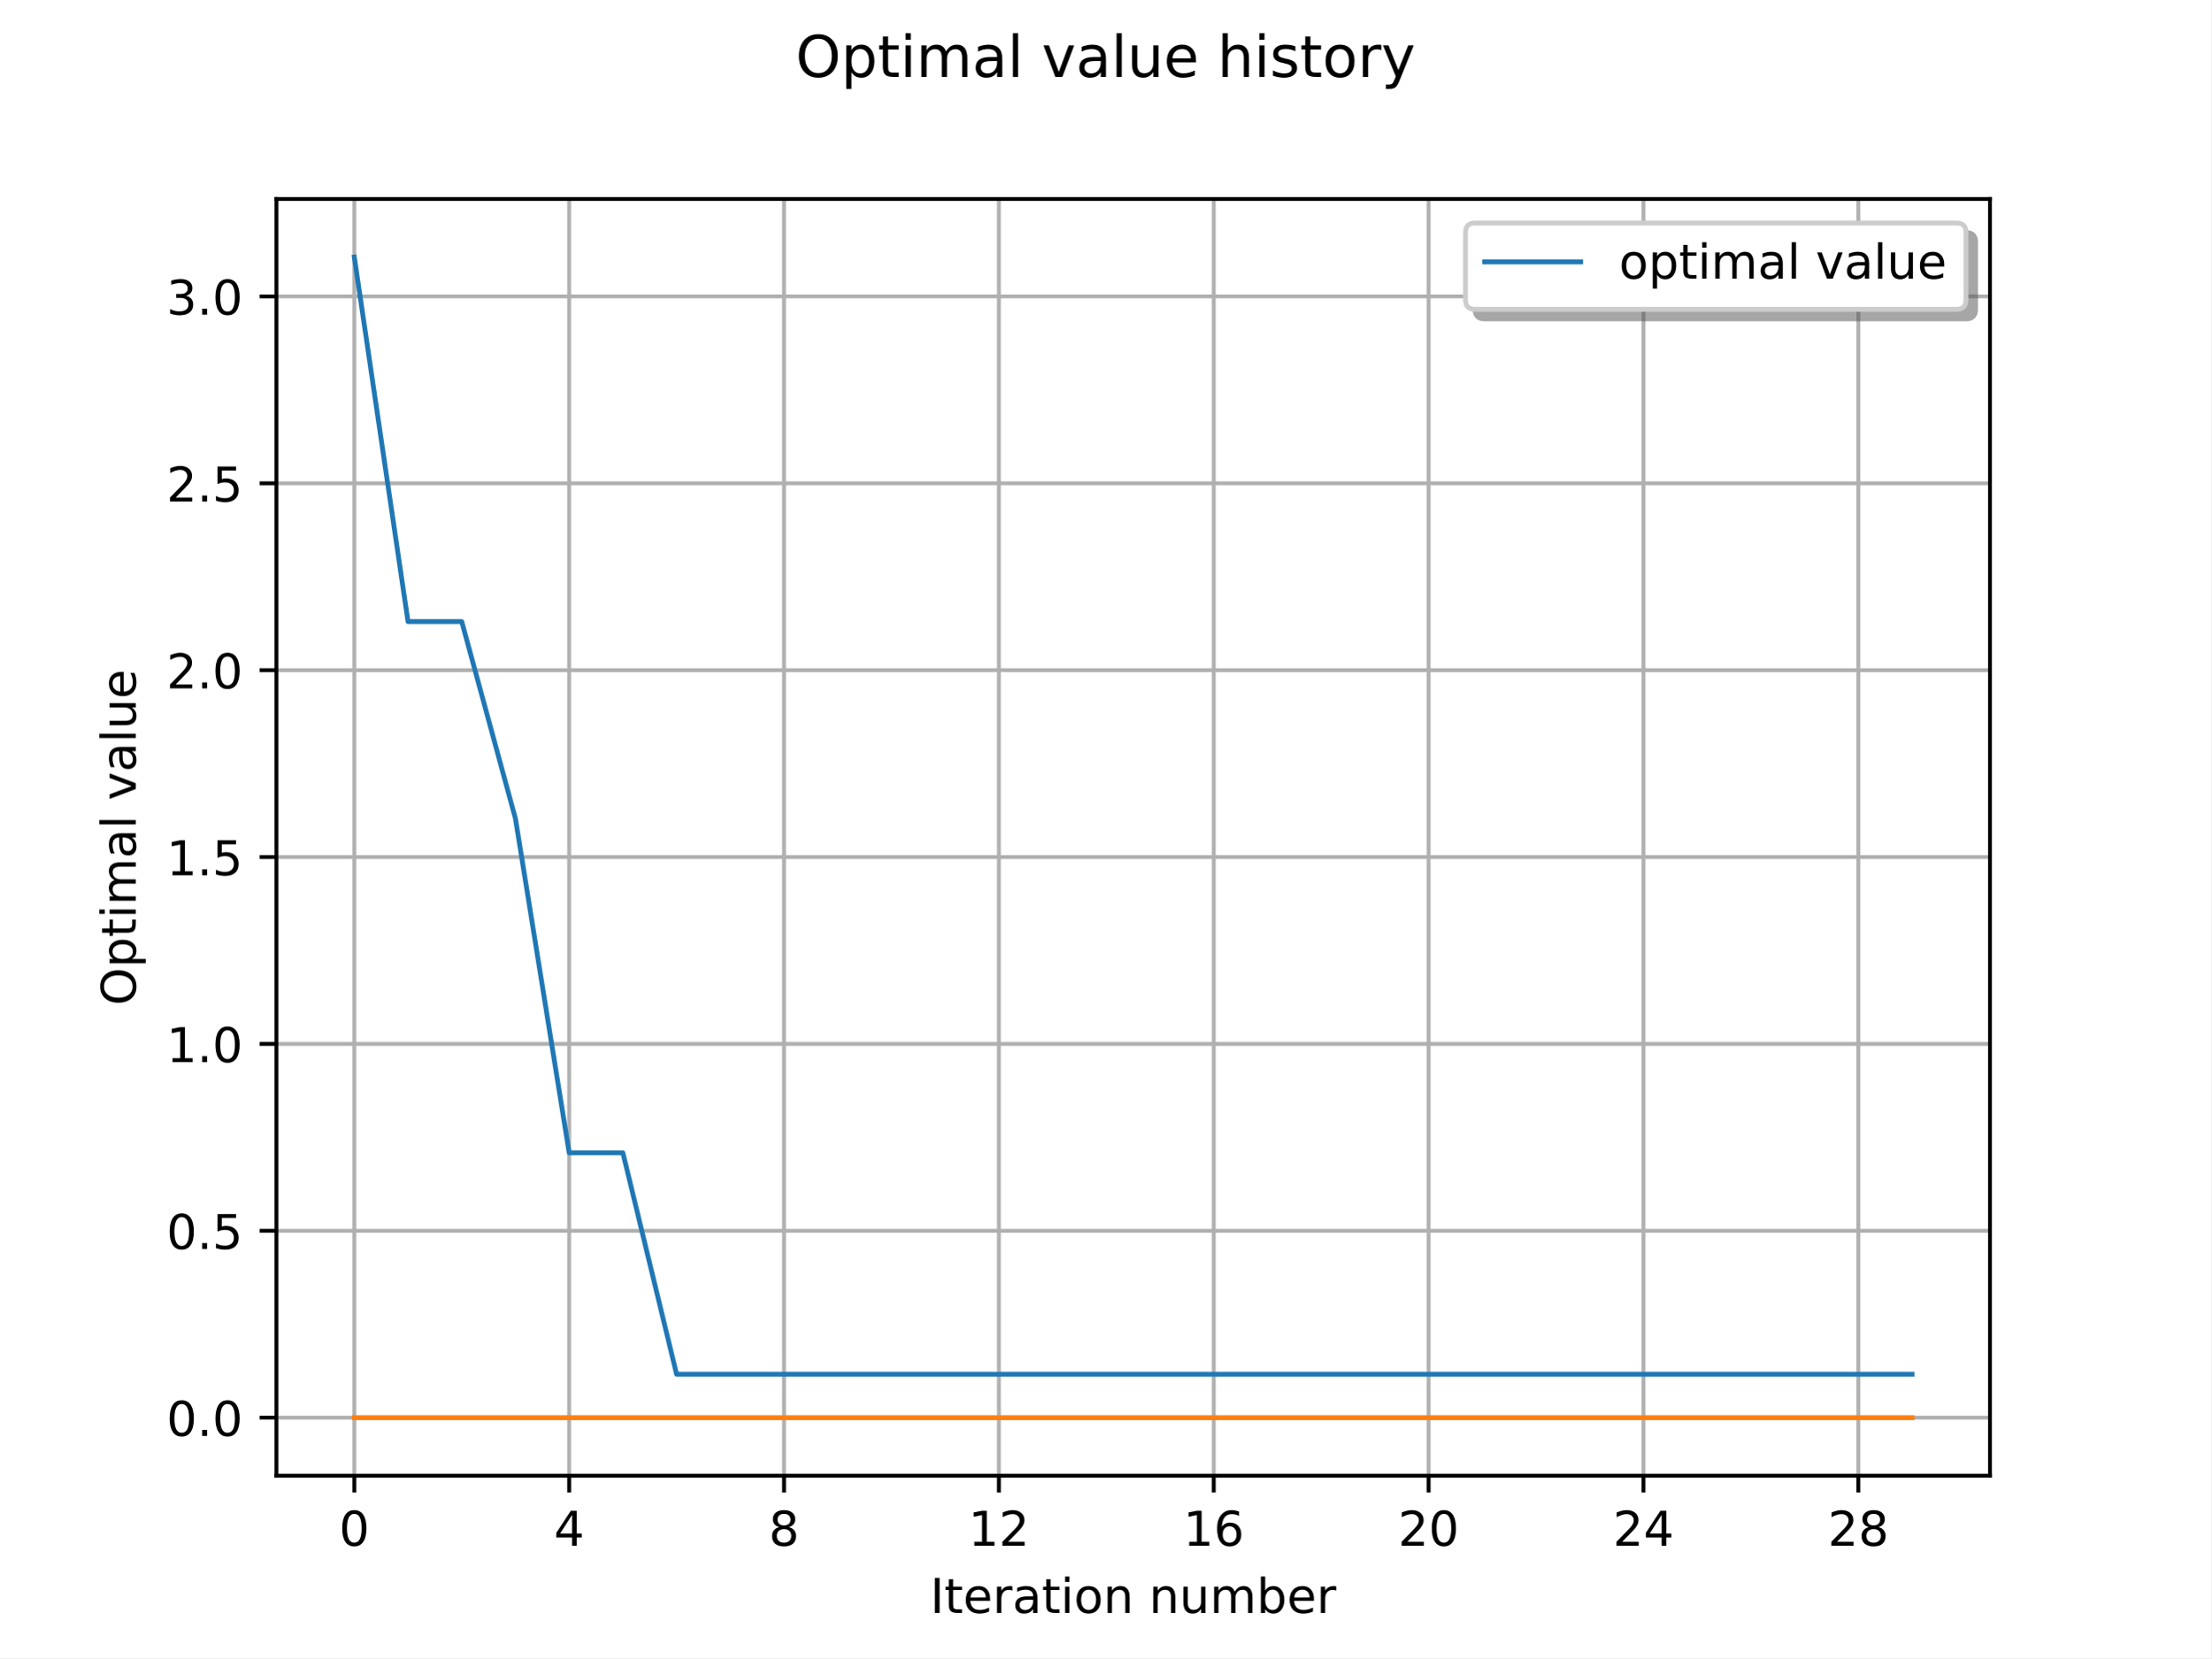
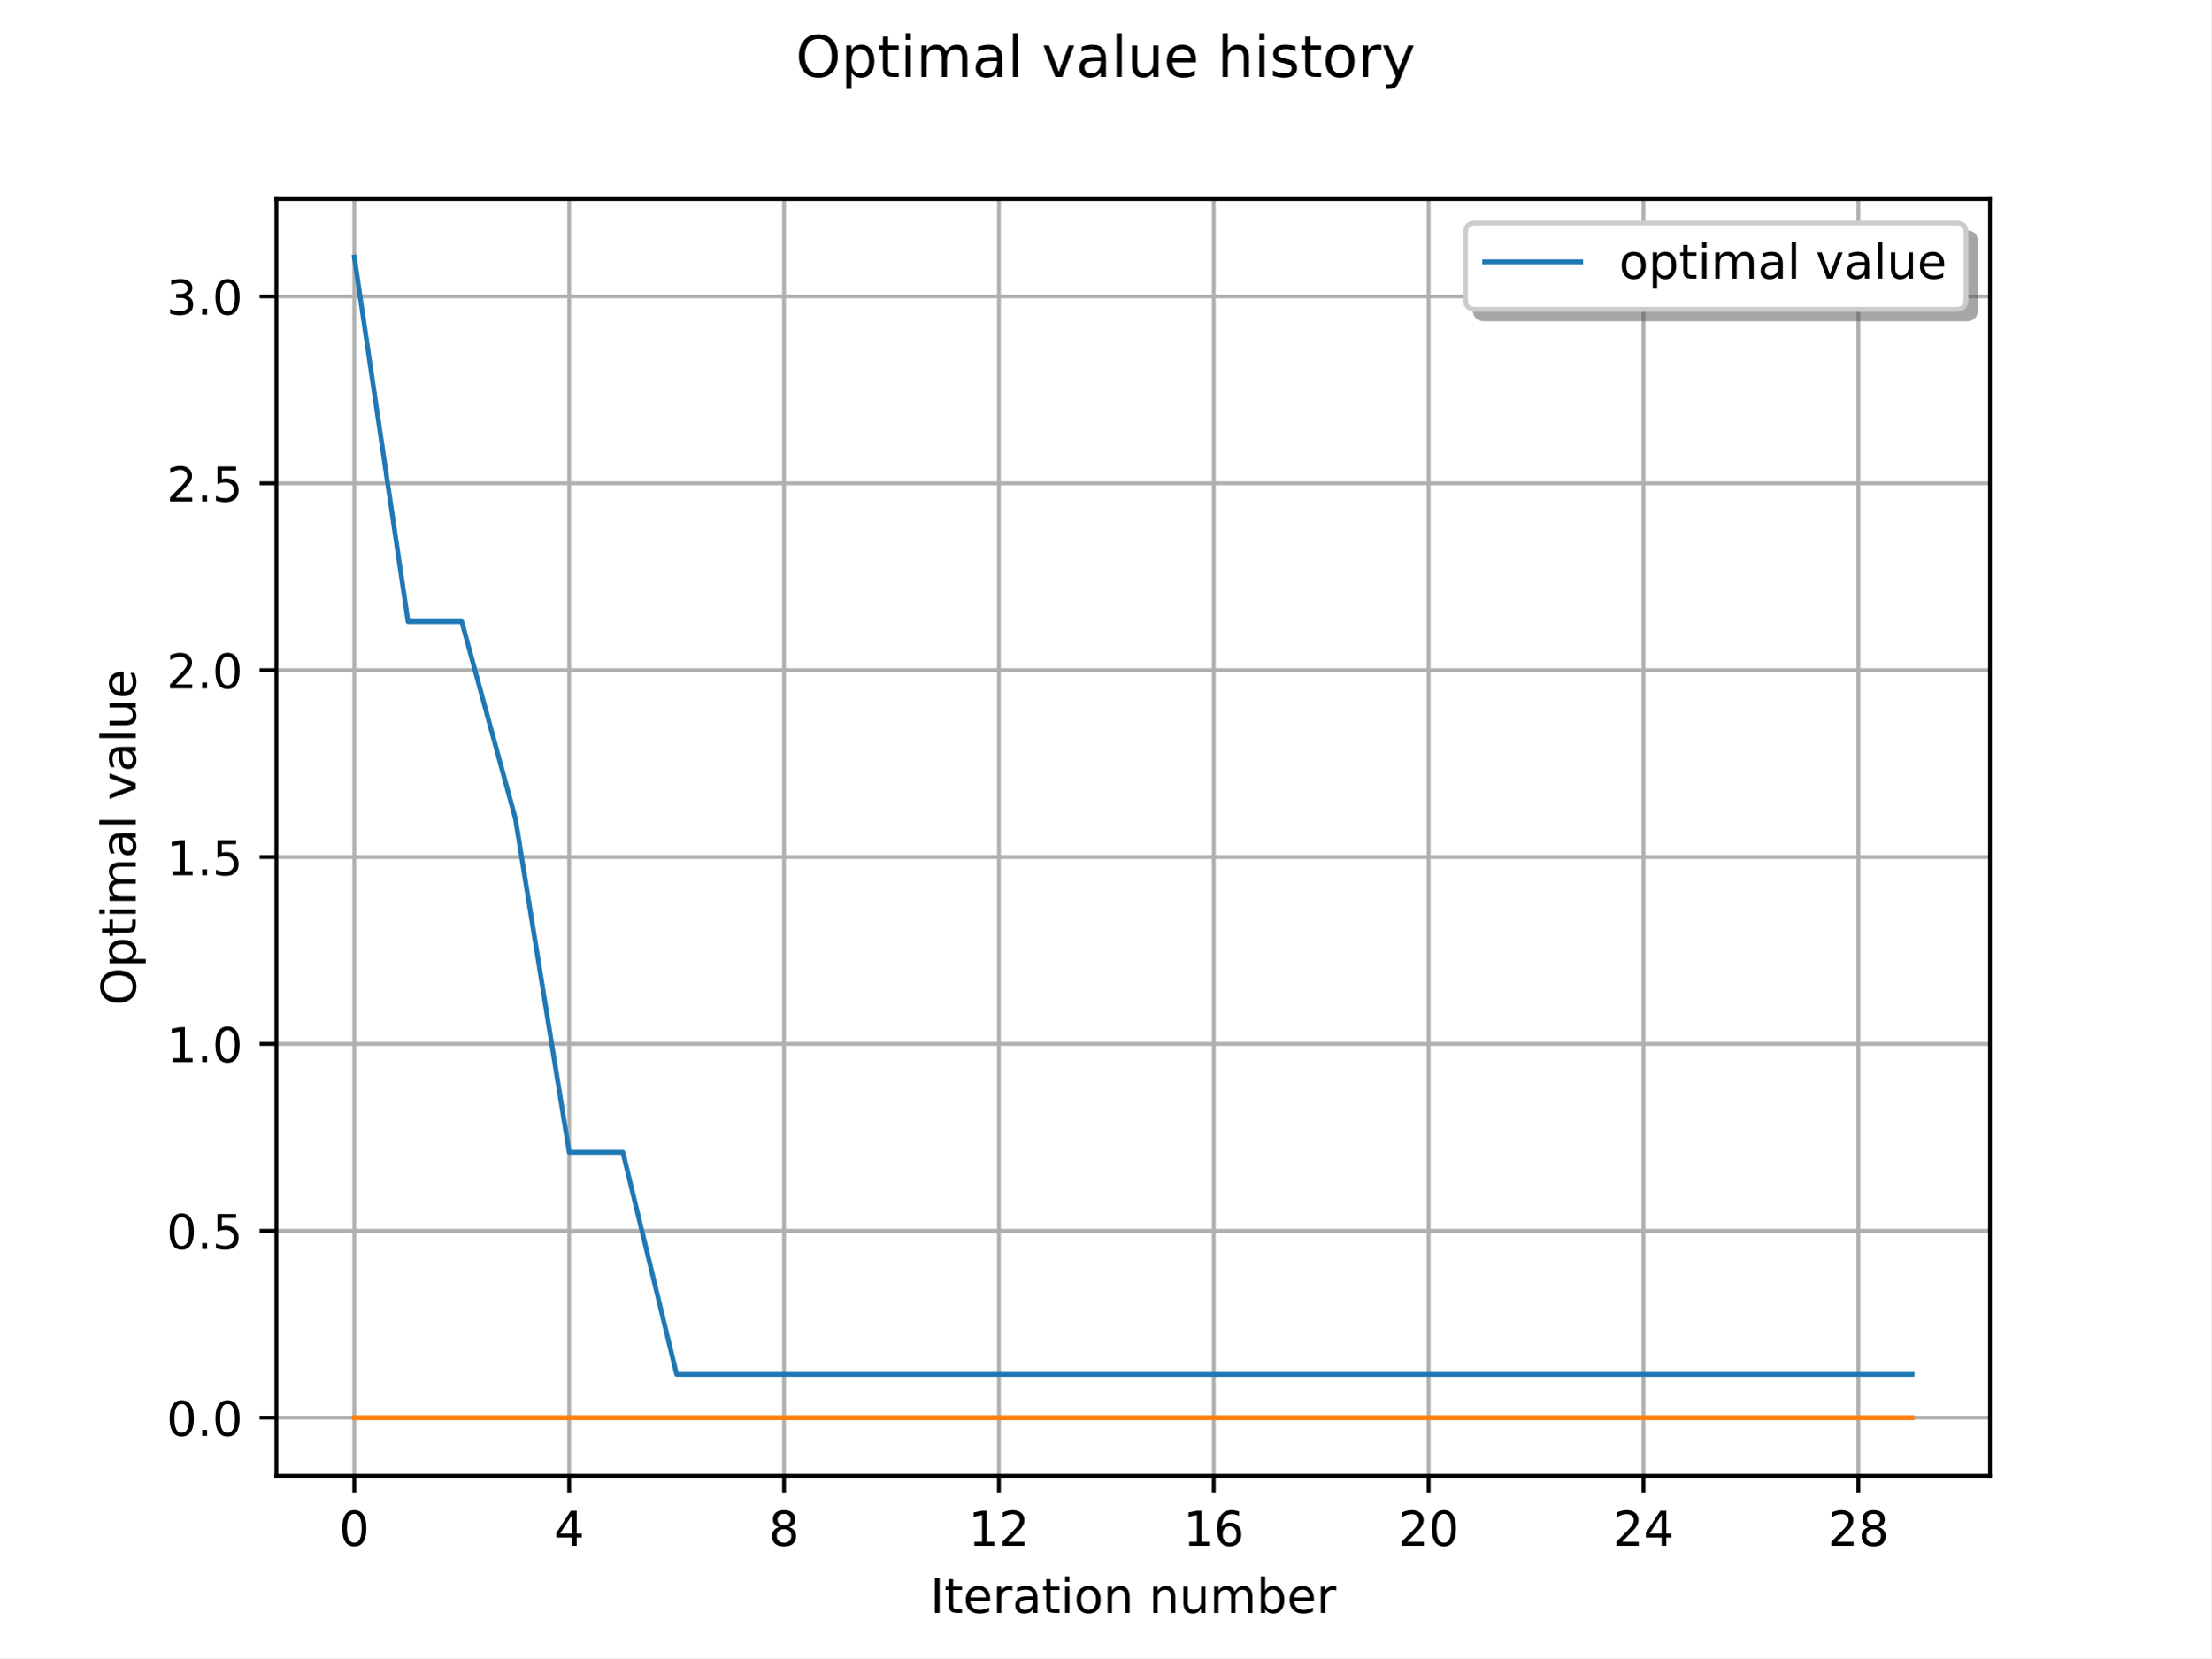
<svg xmlns="http://www.w3.org/2000/svg" xmlns:xlink="http://www.w3.org/1999/xlink" width="460.8pt" height="345.6pt" viewBox="0 0 460.8 345.6" version="1.1">
  <defs>
    <style type="text/css">*{stroke-linejoin: round; stroke-linecap: butt}</style>
  </defs>
  <g id="figure_1">
    <g id="patch_1">
      <path d="M 0 345.6  L 460.8 345.6  L 460.8 0  L 0 0  z " style="fill: #ffffff" />
    </g>
    <g id="axes_1">
      <g id="patch_2">
        <path d="M 57.6 307.584  L 414.72 307.584  L 414.72 41.472  L 57.6 41.472  z " style="fill: #ffffff" />
      </g>
      <g id="matplotlib.axis_1">
        <g id="xtick_1">
          <g id="line2d_1">
            <path d="M 73.833 307.584  L 73.833 41.472  " clip-path="url(#pece686282c)" style="fill: none; stroke: #b0b0b0; stroke-width: 0.8; stroke-linecap: square" />
          </g>
          <g id="line2d_2">
            <defs>
              <path id="m4a92d99fee" d="M 0 0  L 0 3.5  " style="stroke: #000000; stroke-width: 0.8" />
            </defs>
            <g>
              <use xlink:href="#m4a92d99fee" x="73.833" y="307.584" style="stroke: #000000; stroke-width: 0.8" />
            </g>
          </g>
          <g id="text_1">
            <g transform="translate(70.65148 322.1817) scale(0.1 -0.1)">
              <defs>
                <path id="DejaVuSans-13" d="M 2034 4250  Q 1547 4250 1301 3770  Q 1056 3291 1056 2328  Q 1056 1369 1301 889  Q 1547 409 2034 409  Q 2525 409 2770 889  Q 3016 1369 3016 2328  Q 3016 3291 2770 3770  Q 2525 4250 2034 4250  z M 2034 4750  Q 2819 4750 3233 4129  Q 3647 3509 3647 2328  Q 3647 1150 3233 529  Q 2819 -91 2034 -91  Q 1250 -91 836 529  Q 422 1150 422 2328  Q 422 3509 836 4129  Q 1250 4750 2034 4750  z " transform="scale(0.015625)" />
              </defs>
              <use xlink:href="#DejaVuSans-13" />
            </g>
          </g>
        </g>
        <g id="xtick_2">
          <g id="line2d_3">
            <path d="M 118.613 307.584  L 118.613 41.472  " clip-path="url(#pece686282c)" style="fill: none; stroke: #b0b0b0; stroke-width: 0.8; stroke-linecap: square" />
          </g>
          <g id="line2d_4">
            <g>
              <use xlink:href="#m4a92d99fee" x="118.613" y="307.584" style="stroke: #000000; stroke-width: 0.8" />
            </g>
          </g>
          <g id="text_2">
            <g transform="translate(115.4314 322.1817) scale(0.1 -0.1)">
              <defs>
                <path id="DejaVuSans-17" d="M 2419 4116  L 825 1625  L 2419 1625  L 2419 4116  z M 2253 4666  L 3047 4666  L 3047 1625  L 3713 1625  L 3713 1100  L 3047 1100  L 3047 0  L 2419 0  L 2419 1100  L 313 1100  L 313 1709  L 2253 4666  z " transform="scale(0.015625)" />
              </defs>
              <use xlink:href="#DejaVuSans-17" />
            </g>
          </g>
        </g>
        <g id="xtick_3">
          <g id="line2d_5">
            <path d="M 163.393 307.584  L 163.393 41.472  " clip-path="url(#pece686282c)" style="fill: none; stroke: #b0b0b0; stroke-width: 0.8; stroke-linecap: square" />
          </g>
          <g id="line2d_6">
            <g>
              <use xlink:href="#m4a92d99fee" x="163.393" y="307.584" style="stroke: #000000; stroke-width: 0.8" />
            </g>
          </g>
          <g id="text_3">
            <g transform="translate(160.2114 322.1817) scale(0.1 -0.1)">
              <defs>
                <path id="DejaVuSans-1b" d="M 2034 2216  Q 1584 2216 1326 1975  Q 1069 1734 1069 1313  Q 1069 891 1326 650  Q 1584 409 2034 409  Q 2484 409 2743 651  Q 3003 894 3003 1313  Q 3003 1734 2745 1975  Q 2488 2216 2034 2216  z M 1403 2484  Q 997 2584 770 2862  Q 544 3141 544 3541  Q 544 4100 942 4425  Q 1341 4750 2034 4750  Q 2731 4750 3128 4425  Q 3525 4100 3525 3541  Q 3525 3141 3298 2862  Q 3072 2584 2669 2484  Q 3125 2378 3379 2068  Q 3634 1759 3634 1313  Q 3634 634 3220 271  Q 2806 -91 2034 -91  Q 1263 -91 848 271  Q 434 634 434 1313  Q 434 1759 690 2068  Q 947 2378 1403 2484  z M 1172 3481  Q 1172 3119 1398 2916  Q 1625 2713 2034 2713  Q 2441 2713 2670 2916  Q 2900 3119 2900 3481  Q 2900 3844 2670 4047  Q 2441 4250 2034 4250  Q 1625 4250 1398 4047  Q 1172 3844 1172 3481  z " transform="scale(0.015625)" />
              </defs>
              <use xlink:href="#DejaVuSans-1b" />
            </g>
          </g>
        </g>
        <g id="xtick_4">
          <g id="line2d_7">
            <path d="M 208.173 307.584  L 208.173 41.472  " clip-path="url(#pece686282c)" style="fill: none; stroke: #b0b0b0; stroke-width: 0.8; stroke-linecap: square" />
          </g>
          <g id="line2d_8">
            <g>
              <use xlink:href="#m4a92d99fee" x="208.173" y="307.584" style="stroke: #000000; stroke-width: 0.8" />
            </g>
          </g>
          <g id="text_4">
            <g transform="translate(201.81 322.1817) scale(0.1 -0.1)">
              <defs>
                <path id="DejaVuSans-14" d="M 794 531  L 1825 531  L 1825 4091  L 703 3866  L 703 4441  L 1819 4666  L 2450 4666  L 2450 531  L 3481 531  L 3481 0  L 794 0  L 794 531  z " transform="scale(0.015625)" />
                <path id="DejaVuSans-15" d="M 1228 531  L 3431 531  L 3431 0  L 469 0  L 469 531  Q 828 903 1448 1529  Q 2069 2156 2228 2338  Q 2531 2678 2651 2914  Q 2772 3150 2772 3378  Q 2772 3750 2511 3984  Q 2250 4219 1831 4219  Q 1534 4219 1204 4116  Q 875 4013 500 3803  L 500 4441  Q 881 4594 1212 4672  Q 1544 4750 1819 4750  Q 2544 4750 2975 4387  Q 3406 4025 3406 3419  Q 3406 3131 3298 2873  Q 3191 2616 2906 2266  Q 2828 2175 2409 1742  Q 1991 1309 1228 531  z " transform="scale(0.015625)" />
              </defs>
              <use xlink:href="#DejaVuSans-14" />
              <use xlink:href="#DejaVuSans-15" transform="translate(63.625 0)" />
            </g>
          </g>
        </g>
        <g id="xtick_5">
          <g id="line2d_9">
            <path d="M 252.952 307.584  L 252.952 41.472  " clip-path="url(#pece686282c)" style="fill: none; stroke: #b0b0b0; stroke-width: 0.8; stroke-linecap: square" />
          </g>
          <g id="line2d_10">
            <g>
              <use xlink:href="#m4a92d99fee" x="252.952" y="307.584" style="stroke: #000000; stroke-width: 0.8" />
            </g>
          </g>
          <g id="text_5">
            <g transform="translate(246.59 322.1817) scale(0.1 -0.1)">
              <defs>
                <path id="DejaVuSans-19" d="M 2113 2584  Q 1688 2584 1439 2293  Q 1191 2003 1191 1497  Q 1191 994 1439 701  Q 1688 409 2113 409  Q 2538 409 2786 701  Q 3034 994 3034 1497  Q 3034 2003 2786 2293  Q 2538 2584 2113 2584  z M 3366 4563  L 3366 3988  Q 3128 4100 2886 4159  Q 2644 4219 2406 4219  Q 1781 4219 1451 3797  Q 1122 3375 1075 2522  Q 1259 2794 1537 2939  Q 1816 3084 2150 3084  Q 2853 3084 3261 2657  Q 3669 2231 3669 1497  Q 3669 778 3244 343  Q 2819 -91 2113 -91  Q 1303 -91 875 529  Q 447 1150 447 2328  Q 447 3434 972 4092  Q 1497 4750 2381 4750  Q 2619 4750 2861 4703  Q 3103 4656 3366 4563  z " transform="scale(0.015625)" />
              </defs>
              <use xlink:href="#DejaVuSans-14" />
              <use xlink:href="#DejaVuSans-19" transform="translate(63.625 0)" />
            </g>
          </g>
        </g>
        <g id="xtick_6">
          <g id="line2d_11">
            <path d="M 297.732 307.584  L 297.732 41.472  " clip-path="url(#pece686282c)" style="fill: none; stroke: #b0b0b0; stroke-width: 0.8; stroke-linecap: square" />
          </g>
          <g id="line2d_12">
            <g>
              <use xlink:href="#m4a92d99fee" x="297.732" y="307.584" style="stroke: #000000; stroke-width: 0.8" />
            </g>
          </g>
          <g id="text_6">
            <g transform="translate(291.3699 322.1817) scale(0.1 -0.1)">
              <use xlink:href="#DejaVuSans-15" />
              <use xlink:href="#DejaVuSans-13" transform="translate(63.625 0)" />
            </g>
          </g>
        </g>
        <g id="xtick_7">
          <g id="line2d_13">
            <path d="M 342.512 307.584  L 342.512 41.472  " clip-path="url(#pece686282c)" style="fill: none; stroke: #b0b0b0; stroke-width: 0.8; stroke-linecap: square" />
          </g>
          <g id="line2d_14">
            <g>
              <use xlink:href="#m4a92d99fee" x="342.512" y="307.584" style="stroke: #000000; stroke-width: 0.8" />
            </g>
          </g>
          <g id="text_7">
            <g transform="translate(336.1499 322.1817) scale(0.1 -0.1)">
              <use xlink:href="#DejaVuSans-15" />
              <use xlink:href="#DejaVuSans-17" transform="translate(63.625 0)" />
            </g>
          </g>
        </g>
        <g id="xtick_8">
          <g id="line2d_15">
            <path d="M 387.292 307.584  L 387.292 41.472  " clip-path="url(#pece686282c)" style="fill: none; stroke: #b0b0b0; stroke-width: 0.8; stroke-linecap: square" />
          </g>
          <g id="line2d_16">
            <g>
              <use xlink:href="#m4a92d99fee" x="387.292" y="307.584" style="stroke: #000000; stroke-width: 0.8" />
            </g>
          </g>
          <g id="text_8">
            <g transform="translate(380.9298 322.1817) scale(0.1 -0.1)">
              <use xlink:href="#DejaVuSans-15" />
              <use xlink:href="#DejaVuSans-1b" transform="translate(63.625 0)" />
            </g>
          </g>
        </g>
        <g id="text_9">
          <g transform="translate(193.8483 336.1824) scale(0.1 -0.1)">
            <defs>
              <path id="DejaVuSans-2c" d="M 628 4666  L 1259 4666  L 1259 0  L 628 0  L 628 4666  z " transform="scale(0.015625)" />
              <path id="DejaVuSans-57" d="M 1172 4494  L 1172 3500  L 2356 3500  L 2356 3053  L 1172 3053  L 1172 1153  Q 1172 725 1289 603  Q 1406 481 1766 481  L 2356 481  L 2356 0  L 1766 0  Q 1100 0 847 248  Q 594 497 594 1153  L 594 3053  L 172 3053  L 172 3500  L 594 3500  L 594 4494  L 1172 4494  z " transform="scale(0.015625)" />
              <path id="DejaVuSans-48" d="M 3597 1894  L 3597 1613  L 953 1613  Q 991 1019 1311 708  Q 1631 397 2203 397  Q 2534 397 2845 478  Q 3156 559 3463 722  L 3463 178  Q 3153 47 2828 -22  Q 2503 -91 2169 -91  Q 1331 -91 842 396  Q 353 884 353 1716  Q 353 2575 817 3079  Q 1281 3584 2069 3584  Q 2775 3584 3186 3129  Q 3597 2675 3597 1894  z M 3022 2063  Q 3016 2534 2758 2815  Q 2500 3097 2075 3097  Q 1594 3097 1305 2825  Q 1016 2553 972 2059  L 3022 2063  z " transform="scale(0.015625)" />
              <path id="DejaVuSans-55" d="M 2631 2963  Q 2534 3019 2420 3045  Q 2306 3072 2169 3072  Q 1681 3072 1420 2755  Q 1159 2438 1159 1844  L 1159 0  L 581 0  L 581 3500  L 1159 3500  L 1159 2956  Q 1341 3275 1631 3429  Q 1922 3584 2338 3584  Q 2397 3584 2469 3576  Q 2541 3569 2628 3553  L 2631 2963  z " transform="scale(0.015625)" />
              <path id="DejaVuSans-44" d="M 2194 1759  Q 1497 1759 1228 1600  Q 959 1441 959 1056  Q 959 750 1161 570  Q 1363 391 1709 391  Q 2188 391 2477 730  Q 2766 1069 2766 1631  L 2766 1759  L 2194 1759  z M 3341 1997  L 3341 0  L 2766 0  L 2766 531  Q 2569 213 2275 61  Q 1981 -91 1556 -91  Q 1019 -91 701 211  Q 384 513 384 1019  Q 384 1609 779 1909  Q 1175 2209 1959 2209  L 2766 2209  L 2766 2266  Q 2766 2663 2505 2880  Q 2244 3097 1772 3097  Q 1472 3097 1187 3025  Q 903 2953 641 2809  L 641 3341  Q 956 3463 1253 3523  Q 1550 3584 1831 3584  Q 2591 3584 2966 3190  Q 3341 2797 3341 1997  z " transform="scale(0.015625)" />
              <path id="DejaVuSans-4c" d="M 603 3500  L 1178 3500  L 1178 0  L 603 0  L 603 3500  z M 603 4863  L 1178 4863  L 1178 4134  L 603 4134  L 603 4863  z " transform="scale(0.015625)" />
              <path id="DejaVuSans-52" d="M 1959 3097  Q 1497 3097 1228 2736  Q 959 2375 959 1747  Q 959 1119 1226 758  Q 1494 397 1959 397  Q 2419 397 2687 759  Q 2956 1122 2956 1747  Q 2956 2369 2687 2733  Q 2419 3097 1959 3097  z M 1959 3584  Q 2709 3584 3137 3096  Q 3566 2609 3566 1747  Q 3566 888 3137 398  Q 2709 -91 1959 -91  Q 1206 -91 779 398  Q 353 888 353 1747  Q 353 2609 779 3096  Q 1206 3584 1959 3584  z " transform="scale(0.015625)" />
              <path id="DejaVuSans-51" d="M 3513 2113  L 3513 0  L 2938 0  L 2938 2094  Q 2938 2591 2744 2837  Q 2550 3084 2163 3084  Q 1697 3084 1428 2787  Q 1159 2491 1159 1978  L 1159 0  L 581 0  L 581 3500  L 1159 3500  L 1159 2956  Q 1366 3272 1645 3428  Q 1925 3584 2291 3584  Q 2894 3584 3203 3211  Q 3513 2838 3513 2113  z " transform="scale(0.015625)" />
              <path id="DejaVuSans-3" transform="scale(0.015625)" />
              <path id="DejaVuSans-58" d="M 544 1381  L 544 3500  L 1119 3500  L 1119 1403  Q 1119 906 1312 657  Q 1506 409 1894 409  Q 2359 409 2629 706  Q 2900 1003 2900 1516  L 2900 3500  L 3475 3500  L 3475 0  L 2900 0  L 2900 538  Q 2691 219 2414 64  Q 2138 -91 1772 -91  Q 1169 -91 856 284  Q 544 659 544 1381  z M 1991 3584  L 1991 3584  z " transform="scale(0.015625)" />
              <path id="DejaVuSans-50" d="M 3328 2828  Q 3544 3216 3844 3400  Q 4144 3584 4550 3584  Q 5097 3584 5394 3201  Q 5691 2819 5691 2113  L 5691 0  L 5113 0  L 5113 2094  Q 5113 2597 4934 2840  Q 4756 3084 4391 3084  Q 3944 3084 3684 2787  Q 3425 2491 3425 1978  L 3425 0  L 2847 0  L 2847 2094  Q 2847 2600 2669 2842  Q 2491 3084 2119 3084  Q 1678 3084 1418 2786  Q 1159 2488 1159 1978  L 1159 0  L 581 0  L 581 3500  L 1159 3500  L 1159 2956  Q 1356 3278 1631 3431  Q 1906 3584 2284 3584  Q 2666 3584 2933 3390  Q 3200 3197 3328 2828  z " transform="scale(0.015625)" />
              <path id="DejaVuSans-45" d="M 3116 1747  Q 3116 2381 2855 2742  Q 2594 3103 2138 3103  Q 1681 3103 1420 2742  Q 1159 2381 1159 1747  Q 1159 1113 1420 752  Q 1681 391 2138 391  Q 2594 391 2855 752  Q 3116 1113 3116 1747  z M 1159 2969  Q 1341 3281 1617 3432  Q 1894 3584 2278 3584  Q 2916 3584 3314 3078  Q 3713 2572 3713 1747  Q 3713 922 3314 415  Q 2916 -91 2278 -91  Q 1894 -91 1617 61  Q 1341 213 1159 525  L 1159 0  L 581 0  L 581 4863  L 1159 4863  L 1159 2969  z " transform="scale(0.015625)" />
            </defs>
            <use xlink:href="#DejaVuSans-2c" />
            <use xlink:href="#DejaVuSans-57" transform="translate(29.5 0)" />
            <use xlink:href="#DejaVuSans-48" transform="translate(68.70312 0)" />
            <use xlink:href="#DejaVuSans-55" transform="translate(130.2344 0)" />
            <use xlink:href="#DejaVuSans-44" transform="translate(171.3438 0)" />
            <use xlink:href="#DejaVuSans-57" transform="translate(232.625 0)" />
            <use xlink:href="#DejaVuSans-4c" transform="translate(271.8281 0)" />
            <use xlink:href="#DejaVuSans-52" transform="translate(299.6094 0)" />
            <use xlink:href="#DejaVuSans-51" transform="translate(360.7969 0)" />
            <use xlink:href="#DejaVuSans-3" transform="translate(424.1719 0)" />
            <use xlink:href="#DejaVuSans-51" transform="translate(455.9531 0)" />
            <use xlink:href="#DejaVuSans-58" transform="translate(519.3281 0)" />
            <use xlink:href="#DejaVuSans-50" transform="translate(582.7031 0)" />
            <use xlink:href="#DejaVuSans-45" transform="translate(680.1094 0)" />
            <use xlink:href="#DejaVuSans-48" transform="translate(743.5938 0)" />
            <use xlink:href="#DejaVuSans-55" transform="translate(805.125 0)" />
          </g>
        </g>
      </g>
      <g id="matplotlib.axis_2">
        <g id="ytick_1">
          <g id="line2d_17">
            <path d="M 57.6 295.488  L 414.72 295.488  " clip-path="url(#pece686282c)" style="fill: none; stroke: #b0b0b0; stroke-width: 0.8; stroke-linecap: square" />
          </g>
          <g id="line2d_18">
            <defs>
              <path id="mb3cb5c074b" d="M 0 0  L -3.5 0  " style="stroke: #000000; stroke-width: 0.8" />
            </defs>
            <g>
              <use xlink:href="#mb3cb5c074b" x="57.6" y="295.488" style="stroke: #000000; stroke-width: 0.8" />
            </g>
          </g>
          <g id="text_10">
            <g transform="translate(34.69687 299.2868) scale(0.1 -0.1)">
              <defs>
                <path id="DejaVuSans-11" d="M 684 794  L 1344 794  L 1344 0  L 684 0  L 684 794  z " transform="scale(0.015625)" />
              </defs>
              <use xlink:href="#DejaVuSans-13" />
              <use xlink:href="#DejaVuSans-11" transform="translate(63.625 0)" />
              <use xlink:href="#DejaVuSans-13" transform="translate(95.40625 0)" />
            </g>
          </g>
        </g>
        <g id="ytick_2">
          <g id="line2d_19">
            <path d="M 57.6 256.536  L 414.72 256.536  " clip-path="url(#pece686282c)" style="fill: none; stroke: #b0b0b0; stroke-width: 0.8; stroke-linecap: square" />
          </g>
          <g id="line2d_20">
            <g>
              <use xlink:href="#mb3cb5c074b" x="57.6" y="256.536" style="stroke: #000000; stroke-width: 0.8" />
            </g>
          </g>
          <g id="text_11">
-             <g transform="translate(34.69687 260.3347) scale(0.1 -0.1)">
+             <g transform="translate(34.69687 260.3344) scale(0.1 -0.1)">
              <defs>
                <path id="DejaVuSans-18" d="M 691 4666  L 3169 4666  L 3169 4134  L 1269 4134  L 1269 2991  Q 1406 3038 1543 3061  Q 1681 3084 1819 3084  Q 2600 3084 3056 2656  Q 3513 2228 3513 1497  Q 3513 744 3044 326  Q 2575 -91 1722 -91  Q 1428 -91 1123 -41  Q 819 9 494 109  L 494 744  Q 775 591 1075 516  Q 1375 441 1709 441  Q 2250 441 2565 725  Q 2881 1009 2881 1497  Q 2881 1984 2565 2268  Q 2250 2553 1709 2553  Q 1456 2553 1204 2497  Q 953 2441 691 2322  L 691 4666  z " transform="scale(0.015625)" />
              </defs>
              <use xlink:href="#DejaVuSans-13" />
              <use xlink:href="#DejaVuSans-11" transform="translate(63.625 0)" />
              <use xlink:href="#DejaVuSans-18" transform="translate(95.40625 0)" />
            </g>
          </g>
        </g>
        <g id="ytick_3">
          <g id="line2d_21">
-             <path d="M 57.6 217.584  L 414.72 217.584  " clip-path="url(#pece686282c)" style="fill: none; stroke: #b0b0b0; stroke-width: 0.8; stroke-linecap: square" />
+             <path d="M 57.6 217.583  L 414.72 217.583  " clip-path="url(#pece686282c)" style="fill: none; stroke: #b0b0b0; stroke-width: 0.8; stroke-linecap: square" />
          </g>
          <g id="line2d_22">
            <g>
-               <use xlink:href="#mb3cb5c074b" x="57.6" y="217.584" style="stroke: #000000; stroke-width: 0.8" />
+               <use xlink:href="#mb3cb5c074b" x="57.6" y="217.583" style="stroke: #000000; stroke-width: 0.8" />
            </g>
          </g>
          <g id="text_12">
-             <g transform="translate(34.69687 221.3826) scale(0.1 -0.1)">
+             <g transform="translate(34.69687 221.3821) scale(0.1 -0.1)">
              <use xlink:href="#DejaVuSans-14" />
              <use xlink:href="#DejaVuSans-11" transform="translate(63.625 0)" />
              <use xlink:href="#DejaVuSans-13" transform="translate(95.40625 0)" />
            </g>
          </g>
        </g>
        <g id="ytick_4">
          <g id="line2d_23">
-             <path d="M 57.6 178.632  L 414.72 178.632  " clip-path="url(#pece686282c)" style="fill: none; stroke: #b0b0b0; stroke-width: 0.8; stroke-linecap: square" />
+             <path d="M 57.6 178.631  L 414.72 178.631  " clip-path="url(#pece686282c)" style="fill: none; stroke: #b0b0b0; stroke-width: 0.8; stroke-linecap: square" />
          </g>
          <g id="line2d_24">
            <g>
-               <use xlink:href="#mb3cb5c074b" x="57.6" y="178.632" style="stroke: #000000; stroke-width: 0.8" />
+               <use xlink:href="#mb3cb5c074b" x="57.6" y="178.631" style="stroke: #000000; stroke-width: 0.8" />
            </g>
          </g>
          <g id="text_13">
-             <g transform="translate(34.69687 182.4304) scale(0.1 -0.1)">
+             <g transform="translate(34.69687 182.4297) scale(0.1 -0.1)">
              <use xlink:href="#DejaVuSans-14" />
              <use xlink:href="#DejaVuSans-11" transform="translate(63.625 0)" />
              <use xlink:href="#DejaVuSans-18" transform="translate(95.40625 0)" />
            </g>
          </g>
        </g>
        <g id="ytick_5">
          <g id="line2d_25">
-             <path d="M 57.6 139.679  L 414.72 139.679  " clip-path="url(#pece686282c)" style="fill: none; stroke: #b0b0b0; stroke-width: 0.8; stroke-linecap: square" />
+             <path d="M 57.6 139.678  L 414.72 139.678  " clip-path="url(#pece686282c)" style="fill: none; stroke: #b0b0b0; stroke-width: 0.8; stroke-linecap: square" />
          </g>
          <g id="line2d_26">
            <g>
-               <use xlink:href="#mb3cb5c074b" x="57.6" y="139.679" style="stroke: #000000; stroke-width: 0.8" />
+               <use xlink:href="#mb3cb5c074b" x="57.6" y="139.678" style="stroke: #000000; stroke-width: 0.8" />
            </g>
          </g>
          <g id="text_14">
-             <g transform="translate(34.69687 143.4783) scale(0.1 -0.1)">
+             <g transform="translate(34.69687 143.4773) scale(0.1 -0.1)">
              <use xlink:href="#DejaVuSans-15" />
              <use xlink:href="#DejaVuSans-11" transform="translate(63.625 0)" />
              <use xlink:href="#DejaVuSans-13" transform="translate(95.40625 0)" />
            </g>
          </g>
        </g>
        <g id="ytick_6">
          <g id="line2d_27">
-             <path d="M 57.6 100.727  L 414.72 100.727  " clip-path="url(#pece686282c)" style="fill: none; stroke: #b0b0b0; stroke-width: 0.8; stroke-linecap: square" />
+             <path d="M 57.6 100.726  L 414.72 100.726  " clip-path="url(#pece686282c)" style="fill: none; stroke: #b0b0b0; stroke-width: 0.8; stroke-linecap: square" />
          </g>
          <g id="line2d_28">
            <g>
-               <use xlink:href="#mb3cb5c074b" x="57.6" y="100.727" style="stroke: #000000; stroke-width: 0.8" />
+               <use xlink:href="#mb3cb5c074b" x="57.6" y="100.726" style="stroke: #000000; stroke-width: 0.8" />
            </g>
          </g>
          <g id="text_15">
-             <g transform="translate(34.69687 104.5261) scale(0.1 -0.1)">
+             <g transform="translate(34.69687 104.5249) scale(0.1 -0.1)">
              <use xlink:href="#DejaVuSans-15" />
              <use xlink:href="#DejaVuSans-11" transform="translate(63.625 0)" />
              <use xlink:href="#DejaVuSans-18" transform="translate(95.40625 0)" />
            </g>
          </g>
        </g>
        <g id="ytick_7">
          <g id="line2d_29">
-             <path d="M 57.6 61.775  L 414.72 61.775  " clip-path="url(#pece686282c)" style="fill: none; stroke: #b0b0b0; stroke-width: 0.8; stroke-linecap: square" />
+             <path d="M 57.6 61.774  L 414.72 61.774  " clip-path="url(#pece686282c)" style="fill: none; stroke: #b0b0b0; stroke-width: 0.8; stroke-linecap: square" />
          </g>
          <g id="line2d_30">
            <g>
-               <use xlink:href="#mb3cb5c074b" x="57.6" y="61.775" style="stroke: #000000; stroke-width: 0.8" />
+               <use xlink:href="#mb3cb5c074b" x="57.6" y="61.774" style="stroke: #000000; stroke-width: 0.8" />
            </g>
          </g>
          <g id="text_16">
-             <g transform="translate(34.69687 65.574) scale(0.1 -0.1)">
+             <g transform="translate(34.69687 65.57252) scale(0.1 -0.1)">
              <defs>
                <path id="DejaVuSans-16" d="M 2597 2516  Q 3050 2419 3304 2112  Q 3559 1806 3559 1356  Q 3559 666 3084 287  Q 2609 -91 1734 -91  Q 1441 -91 1130 -33  Q 819 25 488 141  L 488 750  Q 750 597 1062 519  Q 1375 441 1716 441  Q 2309 441 2620 675  Q 2931 909 2931 1356  Q 2931 1769 2642 2001  Q 2353 2234 1838 2234  L 1294 2234  L 1294 2753  L 1863 2753  Q 2328 2753 2575 2939  Q 2822 3125 2822 3475  Q 2822 3834 2567 4026  Q 2313 4219 1838 4219  Q 1578 4219 1281 4162  Q 984 4106 628 3988  L 628 4550  Q 988 4650 1302 4700  Q 1616 4750 1894 4750  Q 2613 4750 3031 4423  Q 3450 4097 3450 3541  Q 3450 3153 3228 2886  Q 3006 2619 2597 2516  z " transform="scale(0.015625)" />
              </defs>
              <use xlink:href="#DejaVuSans-16" />
              <use xlink:href="#DejaVuSans-11" transform="translate(63.625 0)" />
              <use xlink:href="#DejaVuSans-13" transform="translate(95.40625 0)" />
            </g>
          </g>
        </g>
        <g id="text_17">
          <g transform="translate(28.29453 209.5577) rotate(-90) scale(0.1 -0.1)">
            <defs>
              <path id="DejaVuSans-32" d="M 2522 4238  Q 1834 4238 1429 3725  Q 1025 3213 1025 2328  Q 1025 1447 1429 934  Q 1834 422 2522 422  Q 3209 422 3611 934  Q 4013 1447 4013 2328  Q 4013 3213 3611 3725  Q 3209 4238 2522 4238  z M 2522 4750  Q 3503 4750 4090 4092  Q 4678 3434 4678 2328  Q 4678 1225 4090 567  Q 3503 -91 2522 -91  Q 1538 -91 948 565  Q 359 1222 359 2328  Q 359 3434 948 4092  Q 1538 4750 2522 4750  z " transform="scale(0.015625)" />
              <path id="DejaVuSans-53" d="M 1159 525  L 1159 -1331  L 581 -1331  L 581 3500  L 1159 3500  L 1159 2969  Q 1341 3281 1617 3432  Q 1894 3584 2278 3584  Q 2916 3584 3314 3078  Q 3713 2572 3713 1747  Q 3713 922 3314 415  Q 2916 -91 2278 -91  Q 1894 -91 1617 61  Q 1341 213 1159 525  z M 3116 1747  Q 3116 2381 2855 2742  Q 2594 3103 2138 3103  Q 1681 3103 1420 2742  Q 1159 2381 1159 1747  Q 1159 1113 1420 752  Q 1681 391 2138 391  Q 2594 391 2855 752  Q 3116 1113 3116 1747  z " transform="scale(0.015625)" />
              <path id="DejaVuSans-4f" d="M 603 4863  L 1178 4863  L 1178 0  L 603 0  L 603 4863  z " transform="scale(0.015625)" />
              <path id="DejaVuSans-59" d="M 191 3500  L 800 3500  L 1894 563  L 2988 3500  L 3597 3500  L 2284 0  L 1503 0  L 191 3500  z " transform="scale(0.015625)" />
            </defs>
            <use xlink:href="#DejaVuSans-32" />
            <use xlink:href="#DejaVuSans-53" transform="translate(78.71875 0)" />
            <use xlink:href="#DejaVuSans-57" transform="translate(142.2031 0)" />
            <use xlink:href="#DejaVuSans-4c" transform="translate(181.4062 0)" />
            <use xlink:href="#DejaVuSans-50" transform="translate(209.1875 0)" />
            <use xlink:href="#DejaVuSans-44" transform="translate(306.5938 0)" />
            <use xlink:href="#DejaVuSans-4f" transform="translate(367.875 0)" />
            <use xlink:href="#DejaVuSans-3" transform="translate(395.6562 0)" />
            <use xlink:href="#DejaVuSans-59" transform="translate(427.4375 0)" />
            <use xlink:href="#DejaVuSans-44" transform="translate(486.625 0)" />
            <use xlink:href="#DejaVuSans-4f" transform="translate(547.9062 0)" />
            <use xlink:href="#DejaVuSans-58" transform="translate(575.6875 0)" />
            <use xlink:href="#DejaVuSans-48" transform="translate(639.0625 0)" />
          </g>
        </g>
      </g>
      <g id="line2d_31">
-         <path d="M 73.833 53.568  L 85.028 129.552  L 96.223 129.552  L 107.418 170.635  L 118.613 240.282  L 129.808 240.282  L 141.003 286.443  L 152.198 286.443  L 163.393 286.443  L 174.588 286.443  L 185.783 286.443  L 196.978 286.443  L 208.173 286.443  L 219.368 286.443  L 230.563 286.443  L 241.757 286.443  L 252.952 286.443  L 264.147 286.443  L 275.342 286.443  L 286.537 286.443  L 297.732 286.443  L 308.927 286.443  L 320.122 286.443  L 331.317 286.443  L 342.512 286.443  L 353.707 286.443  L 364.902 286.443  L 376.097 286.443  L 387.292 286.443  L 398.487 286.443  " clip-path="url(#pece686282c)" style="fill: none; stroke: #1f77b4; stroke-linecap: square" />
+         <path d="M 73.833 53.568  L 85.028 129.551  L 96.223 129.551  L 107.418 170.673  L 118.613 240.168  L 129.808 240.168  L 141.003 286.464  L 152.198 286.464  L 163.393 286.464  L 174.588 286.464  L 185.783 286.464  L 196.978 286.464  L 208.173 286.464  L 219.368 286.464  L 230.563 286.464  L 241.757 286.464  L 252.952 286.464  L 264.147 286.464  L 275.342 286.464  L 286.537 286.464  L 297.732 286.464  L 308.927 286.464  L 320.122 286.464  L 331.317 286.464  L 342.512 286.464  L 353.707 286.464  L 364.902 286.464  L 376.097 286.464  L 387.292 286.464  L 398.487 286.464  " clip-path="url(#pece686282c)" style="fill: none; stroke: #1f77b4; stroke-linecap: square" />
      </g>
      <g id="line2d_32">
        <path d="M 73.833 295.488  L 398.487 295.488  " clip-path="url(#pece686282c)" style="fill: none; stroke: #ff7f0e; stroke-linecap: square" />
      </g>
      <g id="patch_3">
        <path d="M 57.6 307.584  L 57.6 41.472  " style="fill: none; stroke: #000000; stroke-width: 0.8; stroke-linejoin: miter; stroke-linecap: square" />
      </g>
      <g id="patch_4">
        <path d="M 414.72 307.584  L 414.72 41.472  " style="fill: none; stroke: #000000; stroke-width: 0.8; stroke-linejoin: miter; stroke-linecap: square" />
      </g>
      <g id="patch_5">
        <path d="M 57.6 307.584  L 414.72 307.584  " style="fill: none; stroke: #000000; stroke-width: 0.8; stroke-linejoin: miter; stroke-linecap: square" />
      </g>
      <g id="patch_6">
        <path d="M 57.6 41.472  L 414.72 41.472  " style="fill: none; stroke: #000000; stroke-width: 0.8; stroke-linejoin: miter; stroke-linecap: square" />
      </g>
      <g id="legend_1">
        <g id="patch_7">
          <path d="M 309.414 66.473  L 409.72 66.473  Q 411.72 66.473 411.72 64.473  L 411.72 50.472  Q 411.72 48.472 409.72 48.472  L 309.414 48.472  Q 307.414 48.472 307.414 50.472  L 307.414 64.473  Q 307.414 66.473 309.414 66.473  z " style="fill: #4d4d4d; opacity: 0.5; stroke: #4d4d4d; stroke-linejoin: miter" />
        </g>
        <g id="patch_8">
          <path d="M 307.414 64.473  L 407.72 64.473  Q 409.72 64.473 409.72 62.473  L 409.72 48.472  Q 409.72 46.472 407.72 46.472  L 307.414 46.472  Q 305.414 46.472 305.414 48.472  L 305.414 62.473  Q 305.414 64.473 307.414 64.473  z " style="fill: #ffffff; stroke: #cccccc; stroke-linejoin: miter" />
        </g>
        <g id="line2d_33">
          <path d="M 309.414 54.57  L 319.414 54.57  L 329.414 54.57  " style="fill: none; stroke: #1f77b4; stroke-linecap: square" />
        </g>
        <g id="text_18">
          <g transform="translate(337.4137 58.07044) scale(0.1 -0.1)">
            <use xlink:href="#DejaVuSans-52" />
            <use xlink:href="#DejaVuSans-53" transform="translate(61.1875 0)" />
            <use xlink:href="#DejaVuSans-57" transform="translate(124.6719 0)" />
            <use xlink:href="#DejaVuSans-4c" transform="translate(163.875 0)" />
            <use xlink:href="#DejaVuSans-50" transform="translate(191.6562 0)" />
            <use xlink:href="#DejaVuSans-44" transform="translate(289.0625 0)" />
            <use xlink:href="#DejaVuSans-4f" transform="translate(350.3438 0)" />
            <use xlink:href="#DejaVuSans-3" transform="translate(378.125 0)" />
            <use xlink:href="#DejaVuSans-59" transform="translate(409.9062 0)" />
            <use xlink:href="#DejaVuSans-44" transform="translate(469.0938 0)" />
            <use xlink:href="#DejaVuSans-4f" transform="translate(530.375 0)" />
            <use xlink:href="#DejaVuSans-58" transform="translate(558.1562 0)" />
            <use xlink:href="#DejaVuSans-48" transform="translate(621.5312 0)" />
          </g>
        </g>
      </g>
    </g>
    <g id="text_19">
      <g transform="translate(165.8212 16.03013) scale(0.12 -0.12)">
        <defs>
          <path id="DejaVuSans-4b" d="M 3513 2113  L 3513 0  L 2938 0  L 2938 2094  Q 2938 2591 2744 2837  Q 2550 3084 2163 3084  Q 1697 3084 1428 2787  Q 1159 2491 1159 1978  L 1159 0  L 581 0  L 581 4863  L 1159 4863  L 1159 2956  Q 1366 3272 1645 3428  Q 1925 3584 2291 3584  Q 2894 3584 3203 3211  Q 3513 2838 3513 2113  z " transform="scale(0.015625)" />
          <path id="DejaVuSans-56" d="M 2834 3397  L 2834 2853  Q 2591 2978 2328 3040  Q 2066 3103 1784 3103  Q 1356 3103 1142 2972  Q 928 2841 928 2578  Q 928 2378 1081 2264  Q 1234 2150 1697 2047  L 1894 2003  Q 2506 1872 2764 1633  Q 3022 1394 3022 966  Q 3022 478 2636 193  Q 2250 -91 1575 -91  Q 1294 -91 989 -36  Q 684 19 347 128  L 347 722  Q 666 556 975 473  Q 1284 391 1588 391  Q 1994 391 2212 530  Q 2431 669 2431 922  Q 2431 1156 2273 1281  Q 2116 1406 1581 1522  L 1381 1569  Q 847 1681 609 1914  Q 372 2147 372 2553  Q 372 3047 722 3315  Q 1072 3584 1716 3584  Q 2034 3584 2315 3537  Q 2597 3491 2834 3397  z " transform="scale(0.015625)" />
          <path id="DejaVuSans-5c" d="M 2059 -325  Q 1816 -950 1584 -1140  Q 1353 -1331 966 -1331  L 506 -1331  L 506 -850  L 844 -850  Q 1081 -850 1212 -737  Q 1344 -625 1503 -206  L 1606 56  L 191 3500  L 800 3500  L 1894 763  L 2988 3500  L 3597 3500  L 2059 -325  z " transform="scale(0.015625)" />
        </defs>
        <use xlink:href="#DejaVuSans-32" />
        <use xlink:href="#DejaVuSans-53" transform="translate(78.71875 0)" />
        <use xlink:href="#DejaVuSans-57" transform="translate(142.2031 0)" />
        <use xlink:href="#DejaVuSans-4c" transform="translate(181.4062 0)" />
        <use xlink:href="#DejaVuSans-50" transform="translate(209.1875 0)" />
        <use xlink:href="#DejaVuSans-44" transform="translate(306.5938 0)" />
        <use xlink:href="#DejaVuSans-4f" transform="translate(367.875 0)" />
        <use xlink:href="#DejaVuSans-3" transform="translate(395.6562 0)" />
        <use xlink:href="#DejaVuSans-59" transform="translate(427.4375 0)" />
        <use xlink:href="#DejaVuSans-44" transform="translate(486.625 0)" />
        <use xlink:href="#DejaVuSans-4f" transform="translate(547.9062 0)" />
        <use xlink:href="#DejaVuSans-58" transform="translate(575.6875 0)" />
        <use xlink:href="#DejaVuSans-48" transform="translate(639.0625 0)" />
        <use xlink:href="#DejaVuSans-3" transform="translate(700.5938 0)" />
        <use xlink:href="#DejaVuSans-4b" transform="translate(732.375 0)" />
        <use xlink:href="#DejaVuSans-4c" transform="translate(795.75 0)" />
        <use xlink:href="#DejaVuSans-56" transform="translate(823.5312 0)" />
        <use xlink:href="#DejaVuSans-57" transform="translate(875.625 0)" />
        <use xlink:href="#DejaVuSans-52" transform="translate(914.8281 0)" />
        <use xlink:href="#DejaVuSans-55" transform="translate(976.0156 0)" />
        <use xlink:href="#DejaVuSans-5c" transform="translate(1017.125 0)" />
      </g>
    </g>
  </g>
  <defs>
    <clipPath id="pece686282c">
      <rect x="57.6" y="41.472" width="357.12" height="266.112" />
    </clipPath>
  </defs>
</svg>
